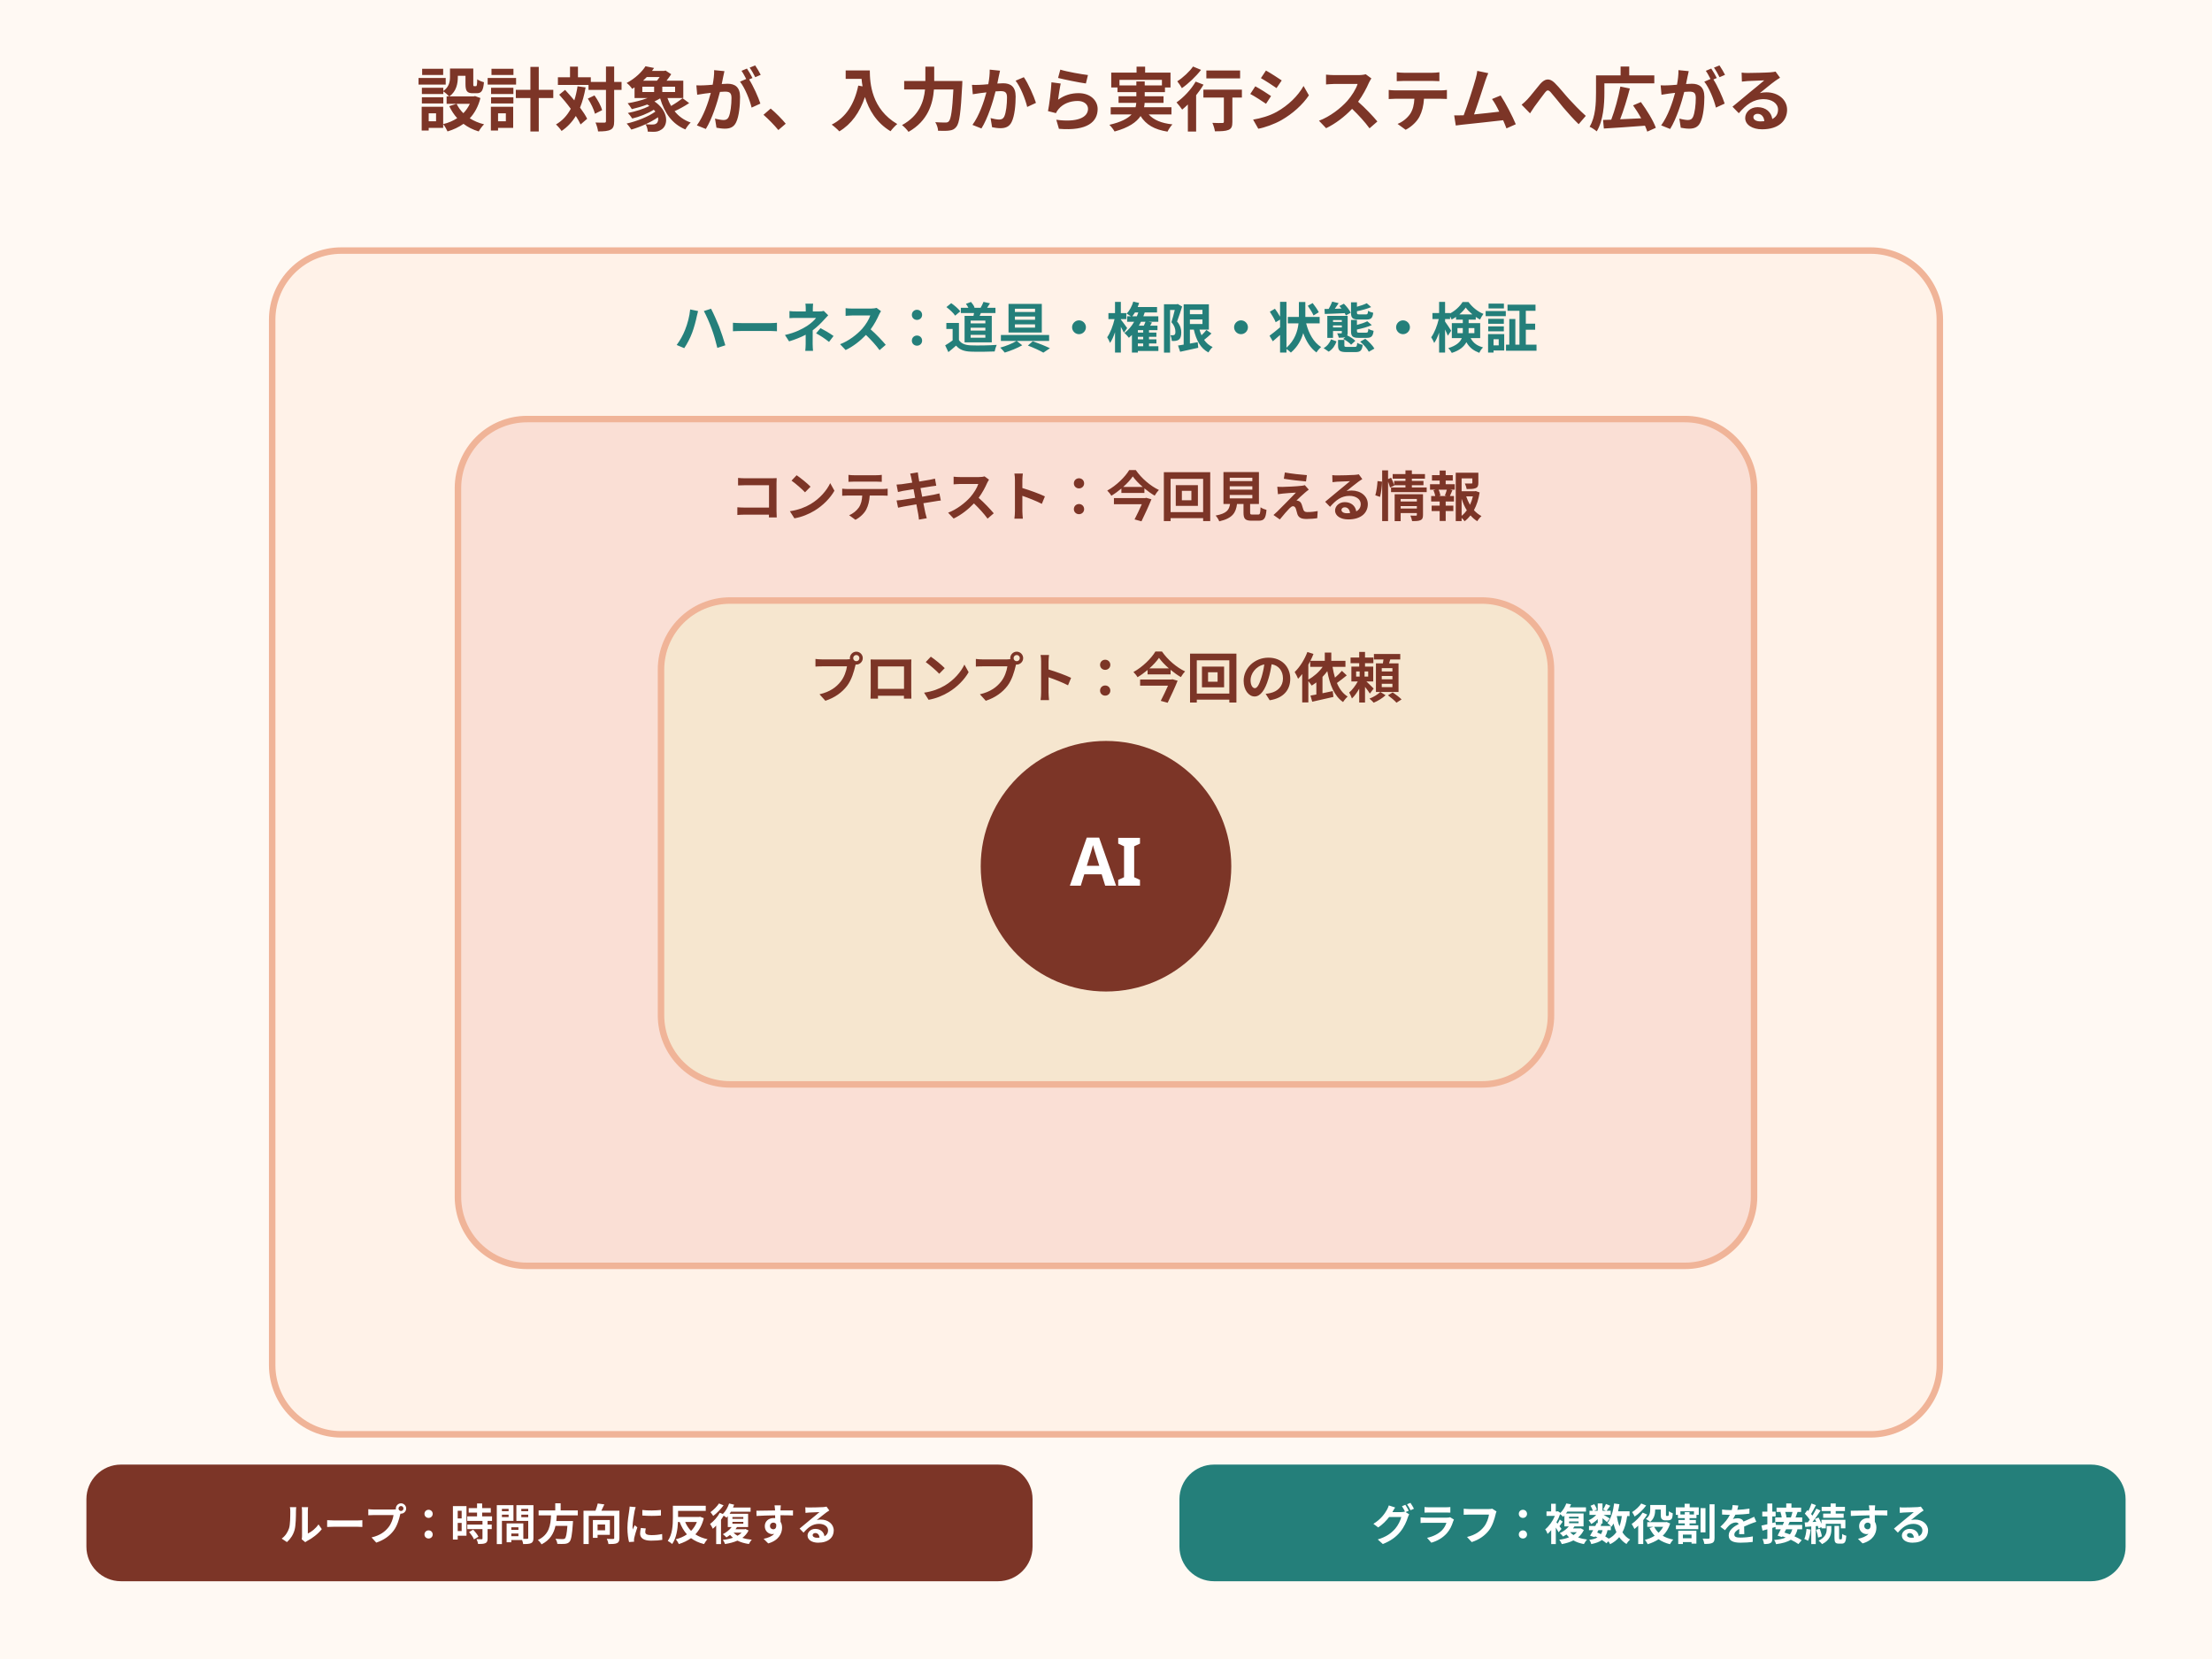
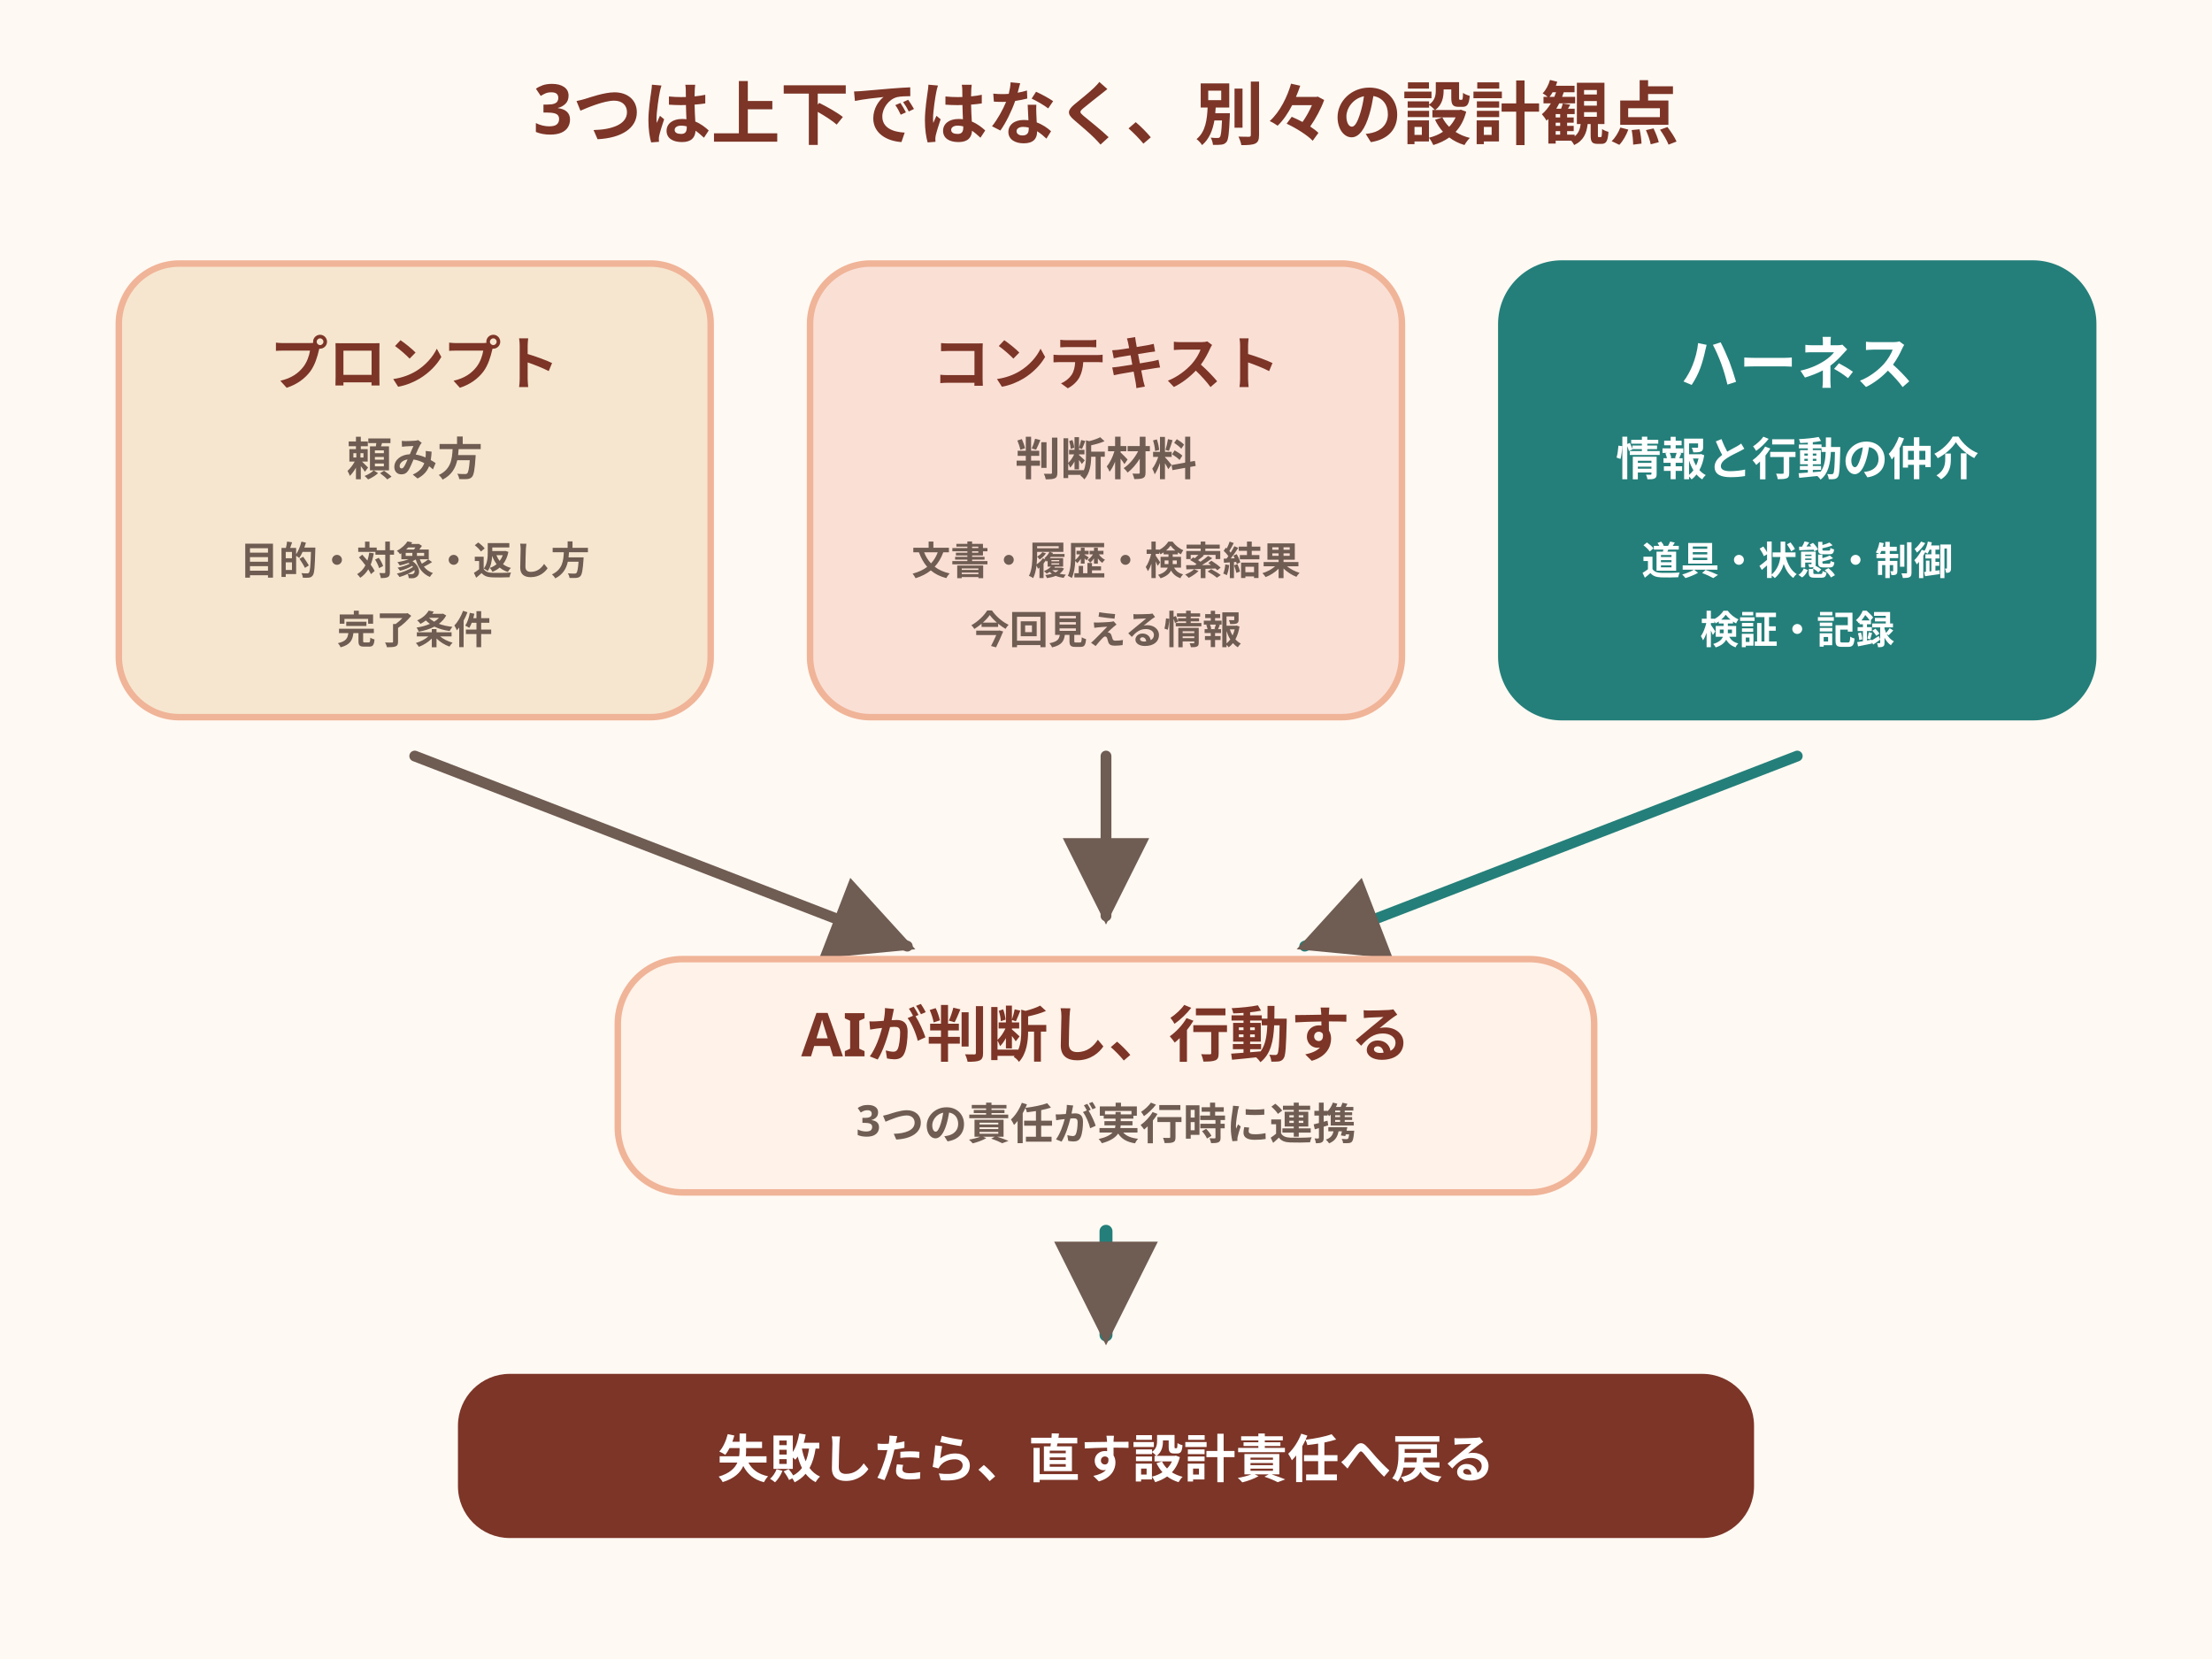
<svg xmlns="http://www.w3.org/2000/svg" width="1024" height="768" viewBox="0 0 1024 768">
  <defs>
    <marker id="arrow" viewBox="0 0 10 10" refX="9" refY="5" markerWidth="8" markerHeight="8" orient="auto-start-reverse">
      <path d="M 0 0 L 10 5 L 0 10 z" fill="#6F5C52" />
    </marker>
  </defs>
  <rect width="1024" height="768" fill="#FFF9F3" />
-   <text x="512" y="58" text-anchor="middle" font-family="Hiragino Sans, Yu Gothic, sans-serif" font-size="32" font-weight="800" fill="#7C3527">設計対象が、入力から実行システムへ広がる</text>
-   <rect x="126" y="116" width="772" height="548" rx="32" fill="#FFF2E8" stroke="#F0B498" stroke-width="3" />
-   <text x="512" y="161" text-anchor="middle" font-family="Hiragino Sans, Yu Gothic, sans-serif" font-size="25" font-weight="800" fill="#247F7A">ハーネス：道具・権限・状態・検証</text>
-   <rect x="212" y="194" width="600" height="392" rx="32" fill="#FADFD5" stroke="#F0B498" stroke-width="3" />
-   <text x="512" y="239" text-anchor="middle" font-family="Hiragino Sans, Yu Gothic, sans-serif" font-size="25" font-weight="800" fill="#7C3527">コンテキスト：今回見える情報</text>
-   <rect x="306" y="278" width="412" height="224" rx="32" fill="#F6E6CF" stroke="#F0B498" stroke-width="3" />
-   <text x="512" y="323" text-anchor="middle" font-family="Hiragino Sans, Yu Gothic, sans-serif" font-size="25" font-weight="800" fill="#7C3527">プロンプト：今回の依頼</text>
-   <circle cx="512" cy="401" r="58" fill="#7C3527" stroke="#7C3527" stroke-width="0" />
-   <text x="512" y="410" text-anchor="middle" font-family="Hiragino Sans, Yu Gothic, sans-serif" font-size="31" font-weight="800" fill="#FFFFFF">AI</text>
-   <rect x="40" y="678" width="438" height="54" rx="16" fill="#7C3527" stroke="#7C3527" stroke-width="0" />
-   <text x="259" y="713" text-anchor="middle" font-family="Hiragino Sans, Yu Gothic, sans-serif" font-size="20" font-weight="700" fill="#FFFFFF">ループ：時間方向に反復する</text>
-   <rect x="546" y="678" width="438" height="54" rx="16" fill="#247F7A" stroke="#247F7A" stroke-width="0" />
-   <text x="765" y="713" text-anchor="middle" font-family="Hiragino Sans, Yu Gothic, sans-serif" font-size="20" font-weight="700" fill="#FFFFFF">グラフ：複数役割を接続する</text>
+   <text x="512" y="62" text-anchor="middle" font-family="Hiragino Sans, Yu Gothic, sans-serif" font-size="32" font-weight="800" fill="#7C3527">3つは上下ではなく、別々の設計観点</text>
+   <rect x="55" y="122" width="274" height="210" rx="28" fill="#F6E6CF" stroke="#F0B498" stroke-width="3" />
+   <text x="192" y="178" text-anchor="middle" font-family="Hiragino Sans, Yu Gothic, sans-serif" font-size="27" font-weight="800" fill="#7C3527">プロンプト</text>
+   <text x="192" y="220" text-anchor="middle" font-family="Hiragino Sans, Yu Gothic, sans-serif" font-size="21" font-weight="700" fill="#6F5C52">頼み方</text>
+   <text x="192" y="266" text-anchor="middle" font-family="Hiragino Sans, Yu Gothic, sans-serif" font-size="18" font-weight="600" fill="#6F5C52">目的・対象・返し方</text>
+   <text x="192" y="298" text-anchor="middle" font-family="Hiragino Sans, Yu Gothic, sans-serif" font-size="18" font-weight="600" fill="#6F5C52">完了条件</text>
+   <rect x="375" y="122" width="274" height="210" rx="28" fill="#FADFD5" stroke="#F0B498" stroke-width="3" />
+   <text x="512" y="178" text-anchor="middle" font-family="Hiragino Sans, Yu Gothic, sans-serif" font-size="27" font-weight="800" fill="#7C3527">コンテキスト</text>
+   <text x="512" y="220" text-anchor="middle" font-family="Hiragino Sans, Yu Gothic, sans-serif" font-size="21" font-weight="700" fill="#6F5C52">判断材料</text>
+   <text x="512" y="266" text-anchor="middle" font-family="Hiragino Sans, Yu Gothic, sans-serif" font-size="18" font-weight="600" fill="#6F5C52">文書・履歴・検索結果</text>
+   <text x="512" y="298" text-anchor="middle" font-family="Hiragino Sans, Yu Gothic, sans-serif" font-size="18" font-weight="600" fill="#6F5C52">今回見える情報</text>
+   <rect x="695" y="122" width="274" height="210" rx="28" fill="#247F7A" stroke="#247F7A" stroke-width="3" />
+   <text x="832" y="178" text-anchor="middle" font-family="Hiragino Sans, Yu Gothic, sans-serif" font-size="27" font-weight="800" fill="#FFFFFF">ハーネス</text>
+   <text x="832" y="220" text-anchor="middle" font-family="Hiragino Sans, Yu Gothic, sans-serif" font-size="21" font-weight="700" fill="#FFFFFF">情報と行動の仲介</text>
+   <text x="832" y="266" text-anchor="middle" font-family="Hiragino Sans, Yu Gothic, sans-serif" font-size="18" font-weight="600" fill="#FFFFFF">道具・状態・制御</text>
+   <text x="832" y="298" text-anchor="middle" font-family="Hiragino Sans, Yu Gothic, sans-serif" font-size="18" font-weight="600" fill="#FFFFFF">検証・記録</text>
+   <line x1="192" y1="350" x2="420" y2="438" stroke="#6F5C52" stroke-width="5" stroke-linecap="round" marker-end="url(#arrow)" />
+   <line x1="512" y1="350" x2="512" y2="424" stroke="#6F5C52" stroke-width="5" stroke-linecap="round" marker-end="url(#arrow)" />
+   <line x1="832" y1="350" x2="604" y2="438" stroke="#247F7A" stroke-width="5" stroke-linecap="round" marker-end="url(#arrow)" />
+   <rect x="286" y="444" width="452" height="108" rx="30" fill="#FFF2E8" stroke="#F0B498" stroke-width="3" />
+   <text x="512" y="489" text-anchor="middle" font-family="Hiragino Sans, Yu Gothic, sans-serif" font-size="28" font-weight="800" fill="#7C3527">AIが判断し、行動する</text>
+   <text x="512" y="526" text-anchor="middle" font-family="Hiragino Sans, Yu Gothic, sans-serif" font-size="20" font-weight="600" fill="#6F5C52">3つの責任が実行時に連携</text>
+   <line x1="512" y1="570" x2="512" y2="618" stroke="#247F7A" stroke-width="6" stroke-linecap="round" marker-end="url(#arrow)" />
+   <rect x="212" y="636" width="600" height="76" rx="24" fill="#7C3527" />
+   <text x="512" y="684" text-anchor="middle" font-family="Hiragino Sans, Yu Gothic, sans-serif" font-size="24" font-weight="800" fill="#FFFFFF">失敗したら、直す設計責任へ戻る</text>
</svg>
